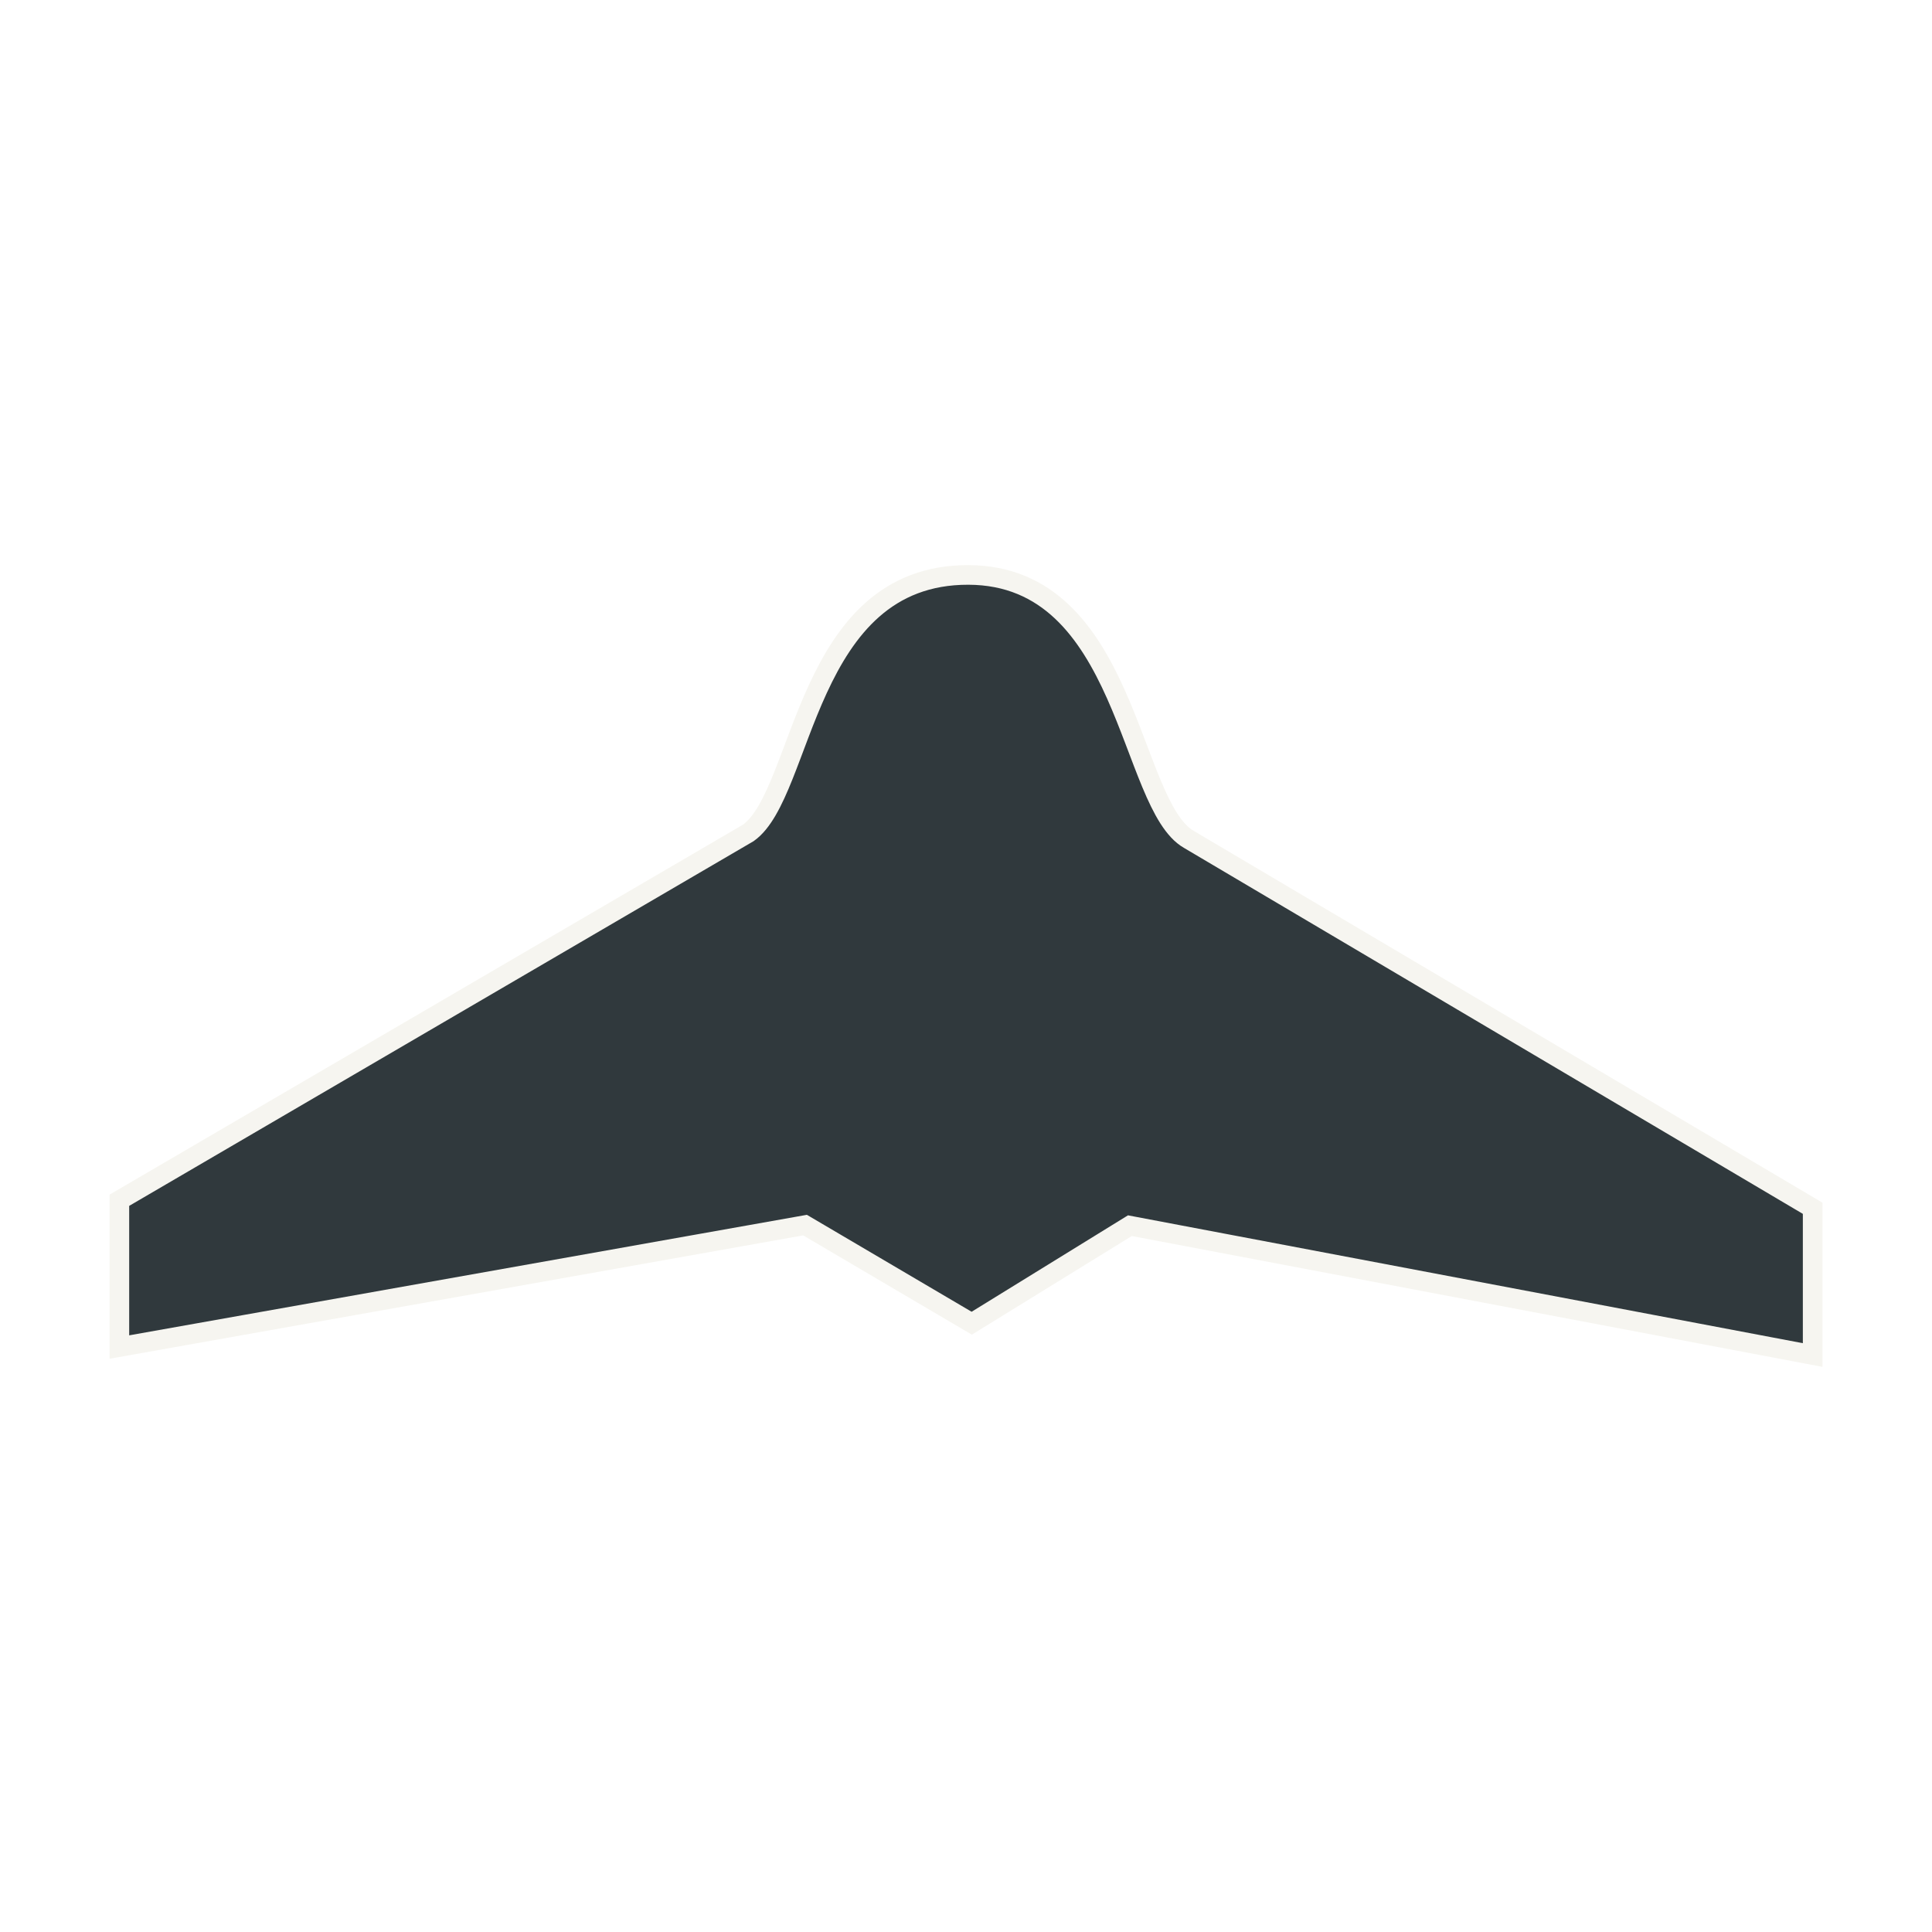
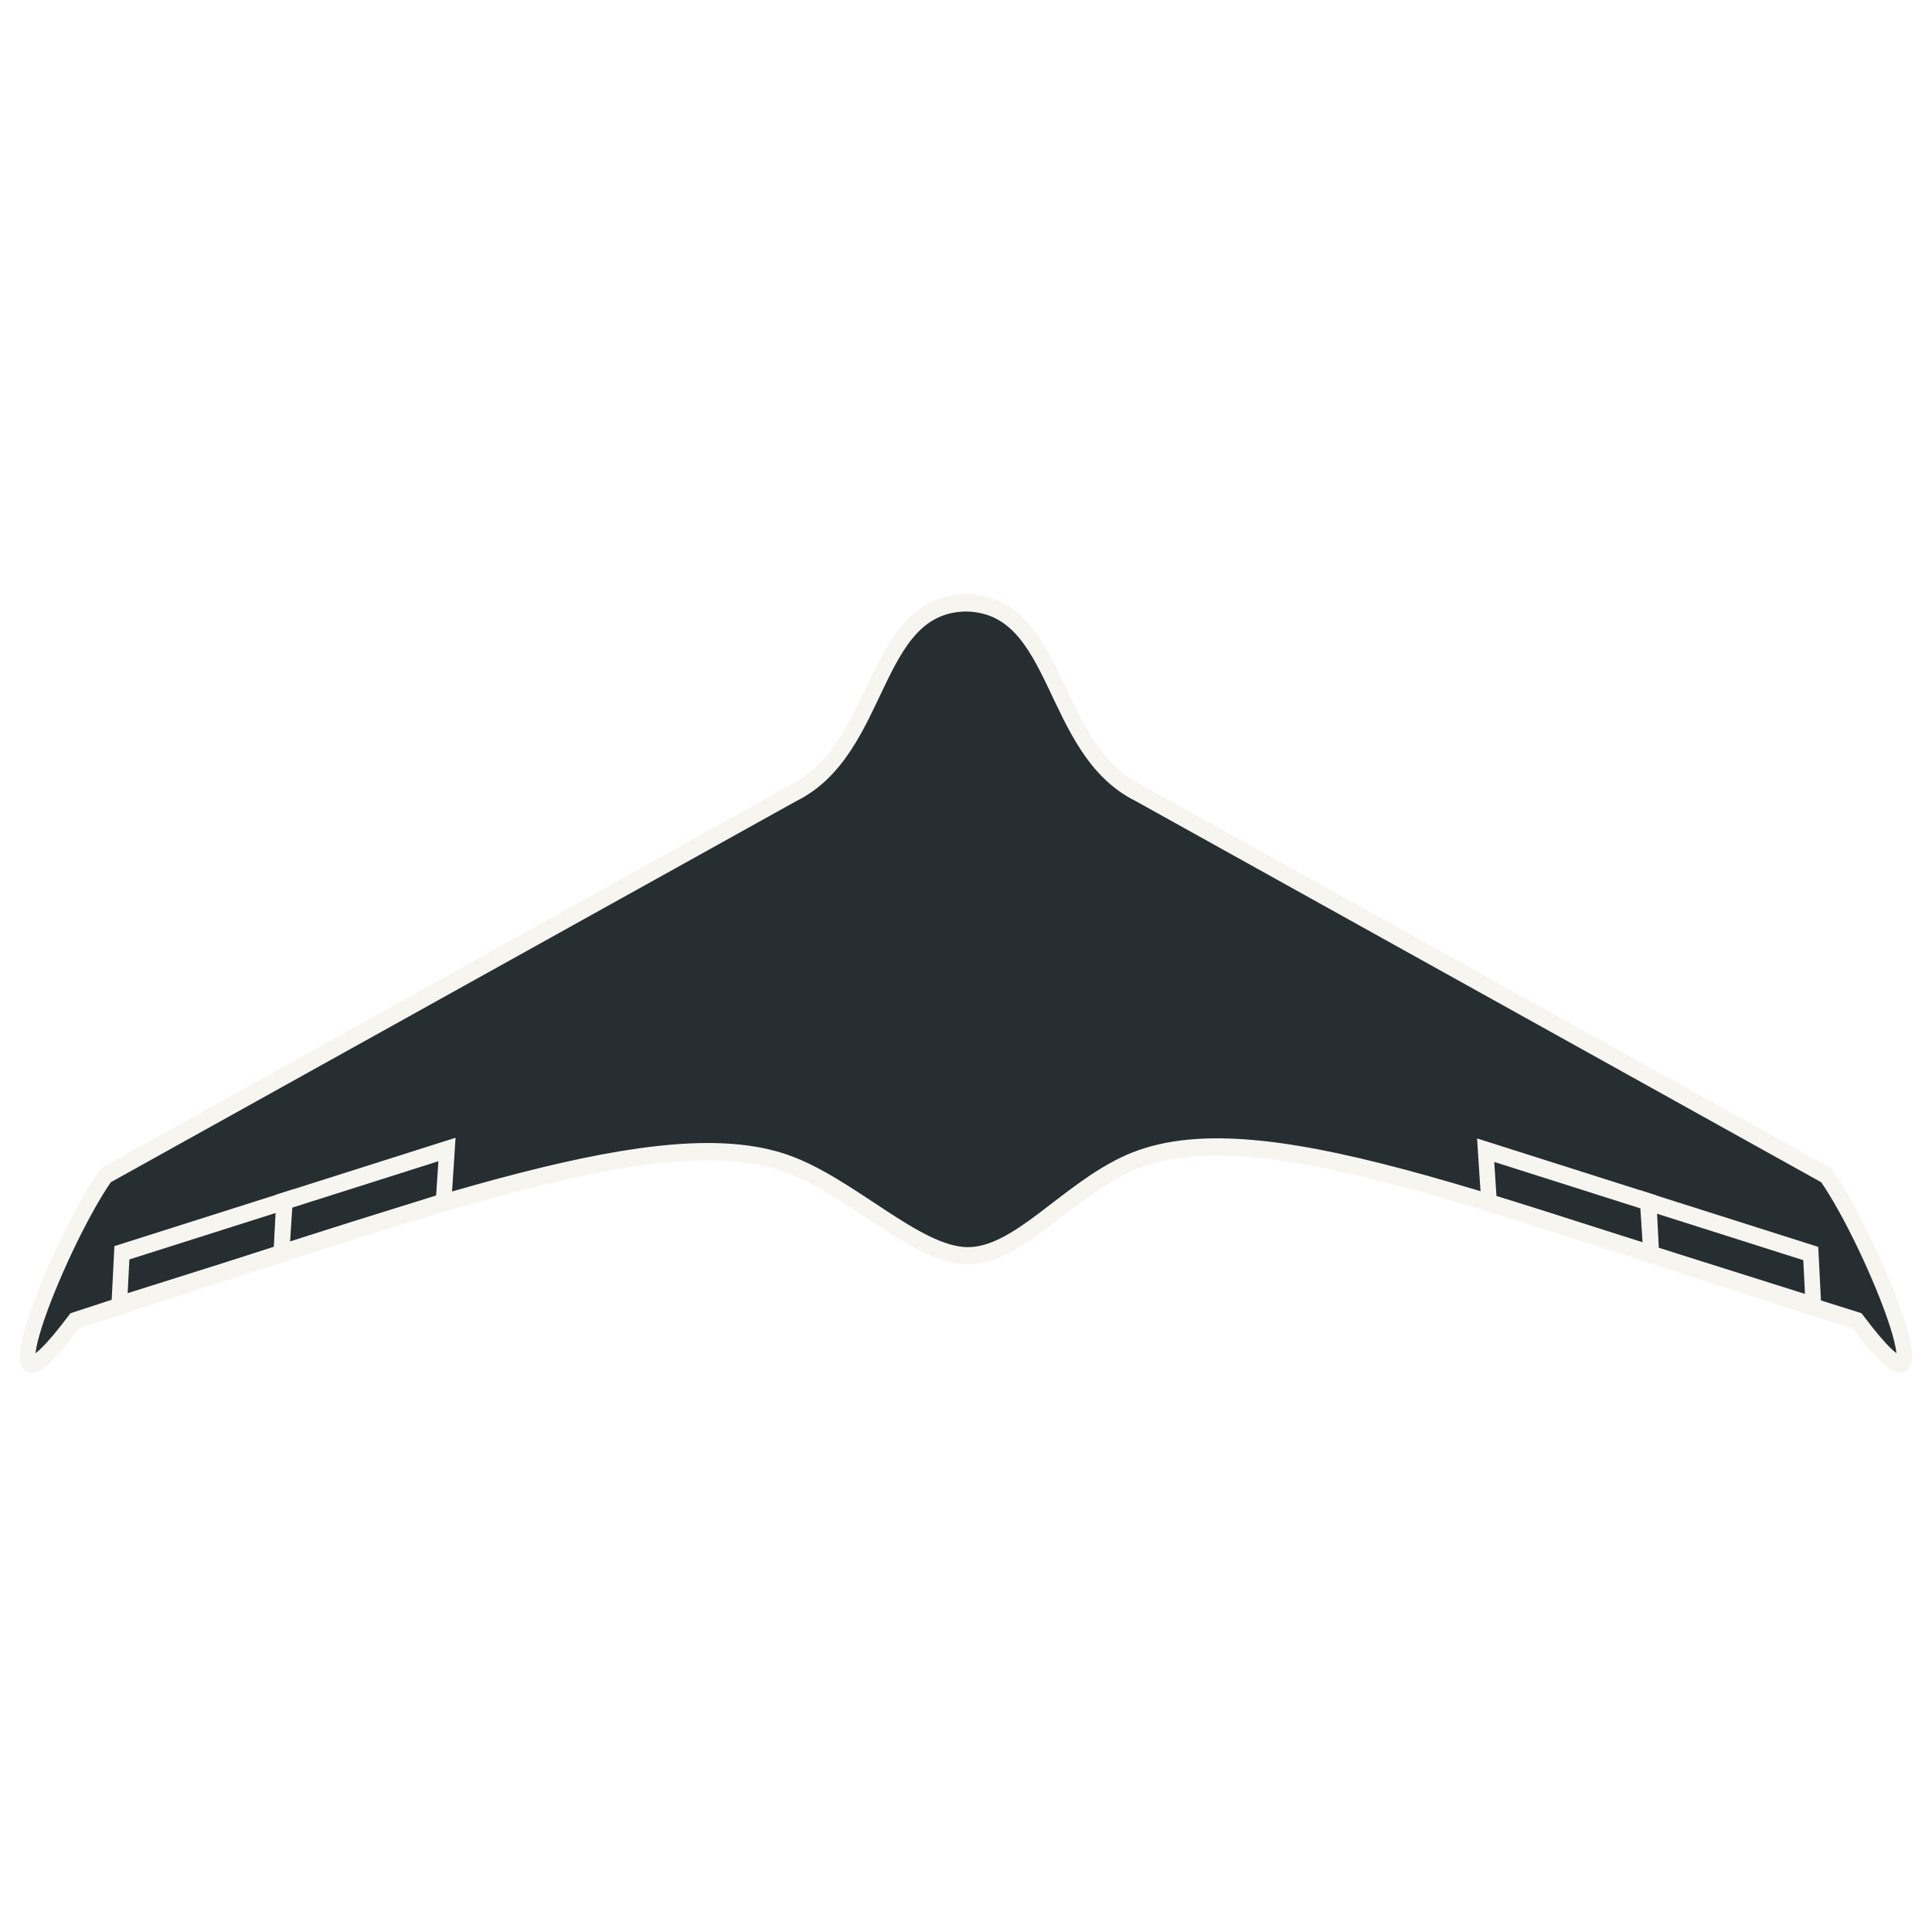
<svg xmlns="http://www.w3.org/2000/svg" width="128" height="128" viewBox="0 0 128 128" id="svg2" version="1.1">
  <defs id="defs4" />
-   <path id="rect4191" d="M 64.158,38.091 C 53.294,38.06 53.301,52.541 49.576,55.183 l -41.667,24.337 0,9.725 45.427,-8.079 11.044,6.5 10.478,-6.462 45.235,8.57 0,-9.723 -41.323,-24.436 C 74.759,53.321 74.759,38.12 64.158,38.091 Z" style="opacity:1;fill:#30393d;fill-opacity:1;stroke:#f6f5f0;stroke-width:1.299;stroke-miterlimit:4;stroke-dasharray:none;stroke-opacity:1" />
+   <g id="g4252" transform="matrix(1.034337,0,0,1.149712,-2.197595,-8.431127)">
+     <path id="rect4191" d="m 63.95,42.06 0,0.009 c -6.035,0.146 -5.277,8.429 -11.032,10.974 L 8.895,75.064 c -3.12,4.008 -8.379,16.038 -1.971,8.383 23.484,-6.878 37.663,-11.523 45.492,-9.095 4.133,1.282 8.376,5.295 11.639,5.348 3.263,0.053 6.357,-3.725 10.374,-5.335 8.085,-3.241 23.128,2.467 46.647,9.082 6.408,7.655 1.149,-4.375 -1.971,-8.383 L 75.08,53.042 C 69.325,50.498 70.085,42.216 64.05,42.07 l 0,-0.011 c -0.018,1.49e-4 -0.033,0.004 -0.051,0.004 -0.018,-2.79e-4 -0.032,-0.004 -0.049,-0.004 z" style="opacity:1;fill:#262e31;fill-opacity:1;stroke:#f6f5f0;stroke-width:1;stroke-miterlimit:4;stroke-dasharray:none;stroke-opacity:1" />
+     <path id="path4174" d="m 9.763,82.525 0.169,-3 10.441,-2.983 -0.22,3.034 z" style="fill:none;fill-rule:evenodd;stroke:#f6f5f0;stroke-width:1px;stroke-linecap:butt;stroke-linejoin:miter;stroke-opacity:1" />
+     <path id="path4174-6" d="m 20.145,79.555 0.169,-3 10.441,-2.983 -0.22,3.034 z" style="fill:none;fill-rule:evenodd;stroke:#f6f5f0;stroke-width:1px;stroke-linecap:butt;stroke-linejoin:miter;stroke-opacity:1" />
+     <path id="path4174-7" d="m 118.278,82.568 -0.169,-3 -10.441,-2.983 0.22,3.034 z" style="fill:none;fill-rule:evenodd;stroke:#f6f5f0;stroke-width:1px;stroke-linecap:butt;stroke-linejoin:miter;stroke-opacity:1" />
+     <path id="path4174-6-5" d="m 107.896,79.597 -0.169,-3 -10.441,-2.983 0.22,3.034 z" style="fill:none;fill-rule:evenodd;stroke:#f6f5f0;stroke-width:1px;stroke-linecap:butt;stroke-linejoin:miter;stroke-opacity:1" />
+   </g>
</svg>
